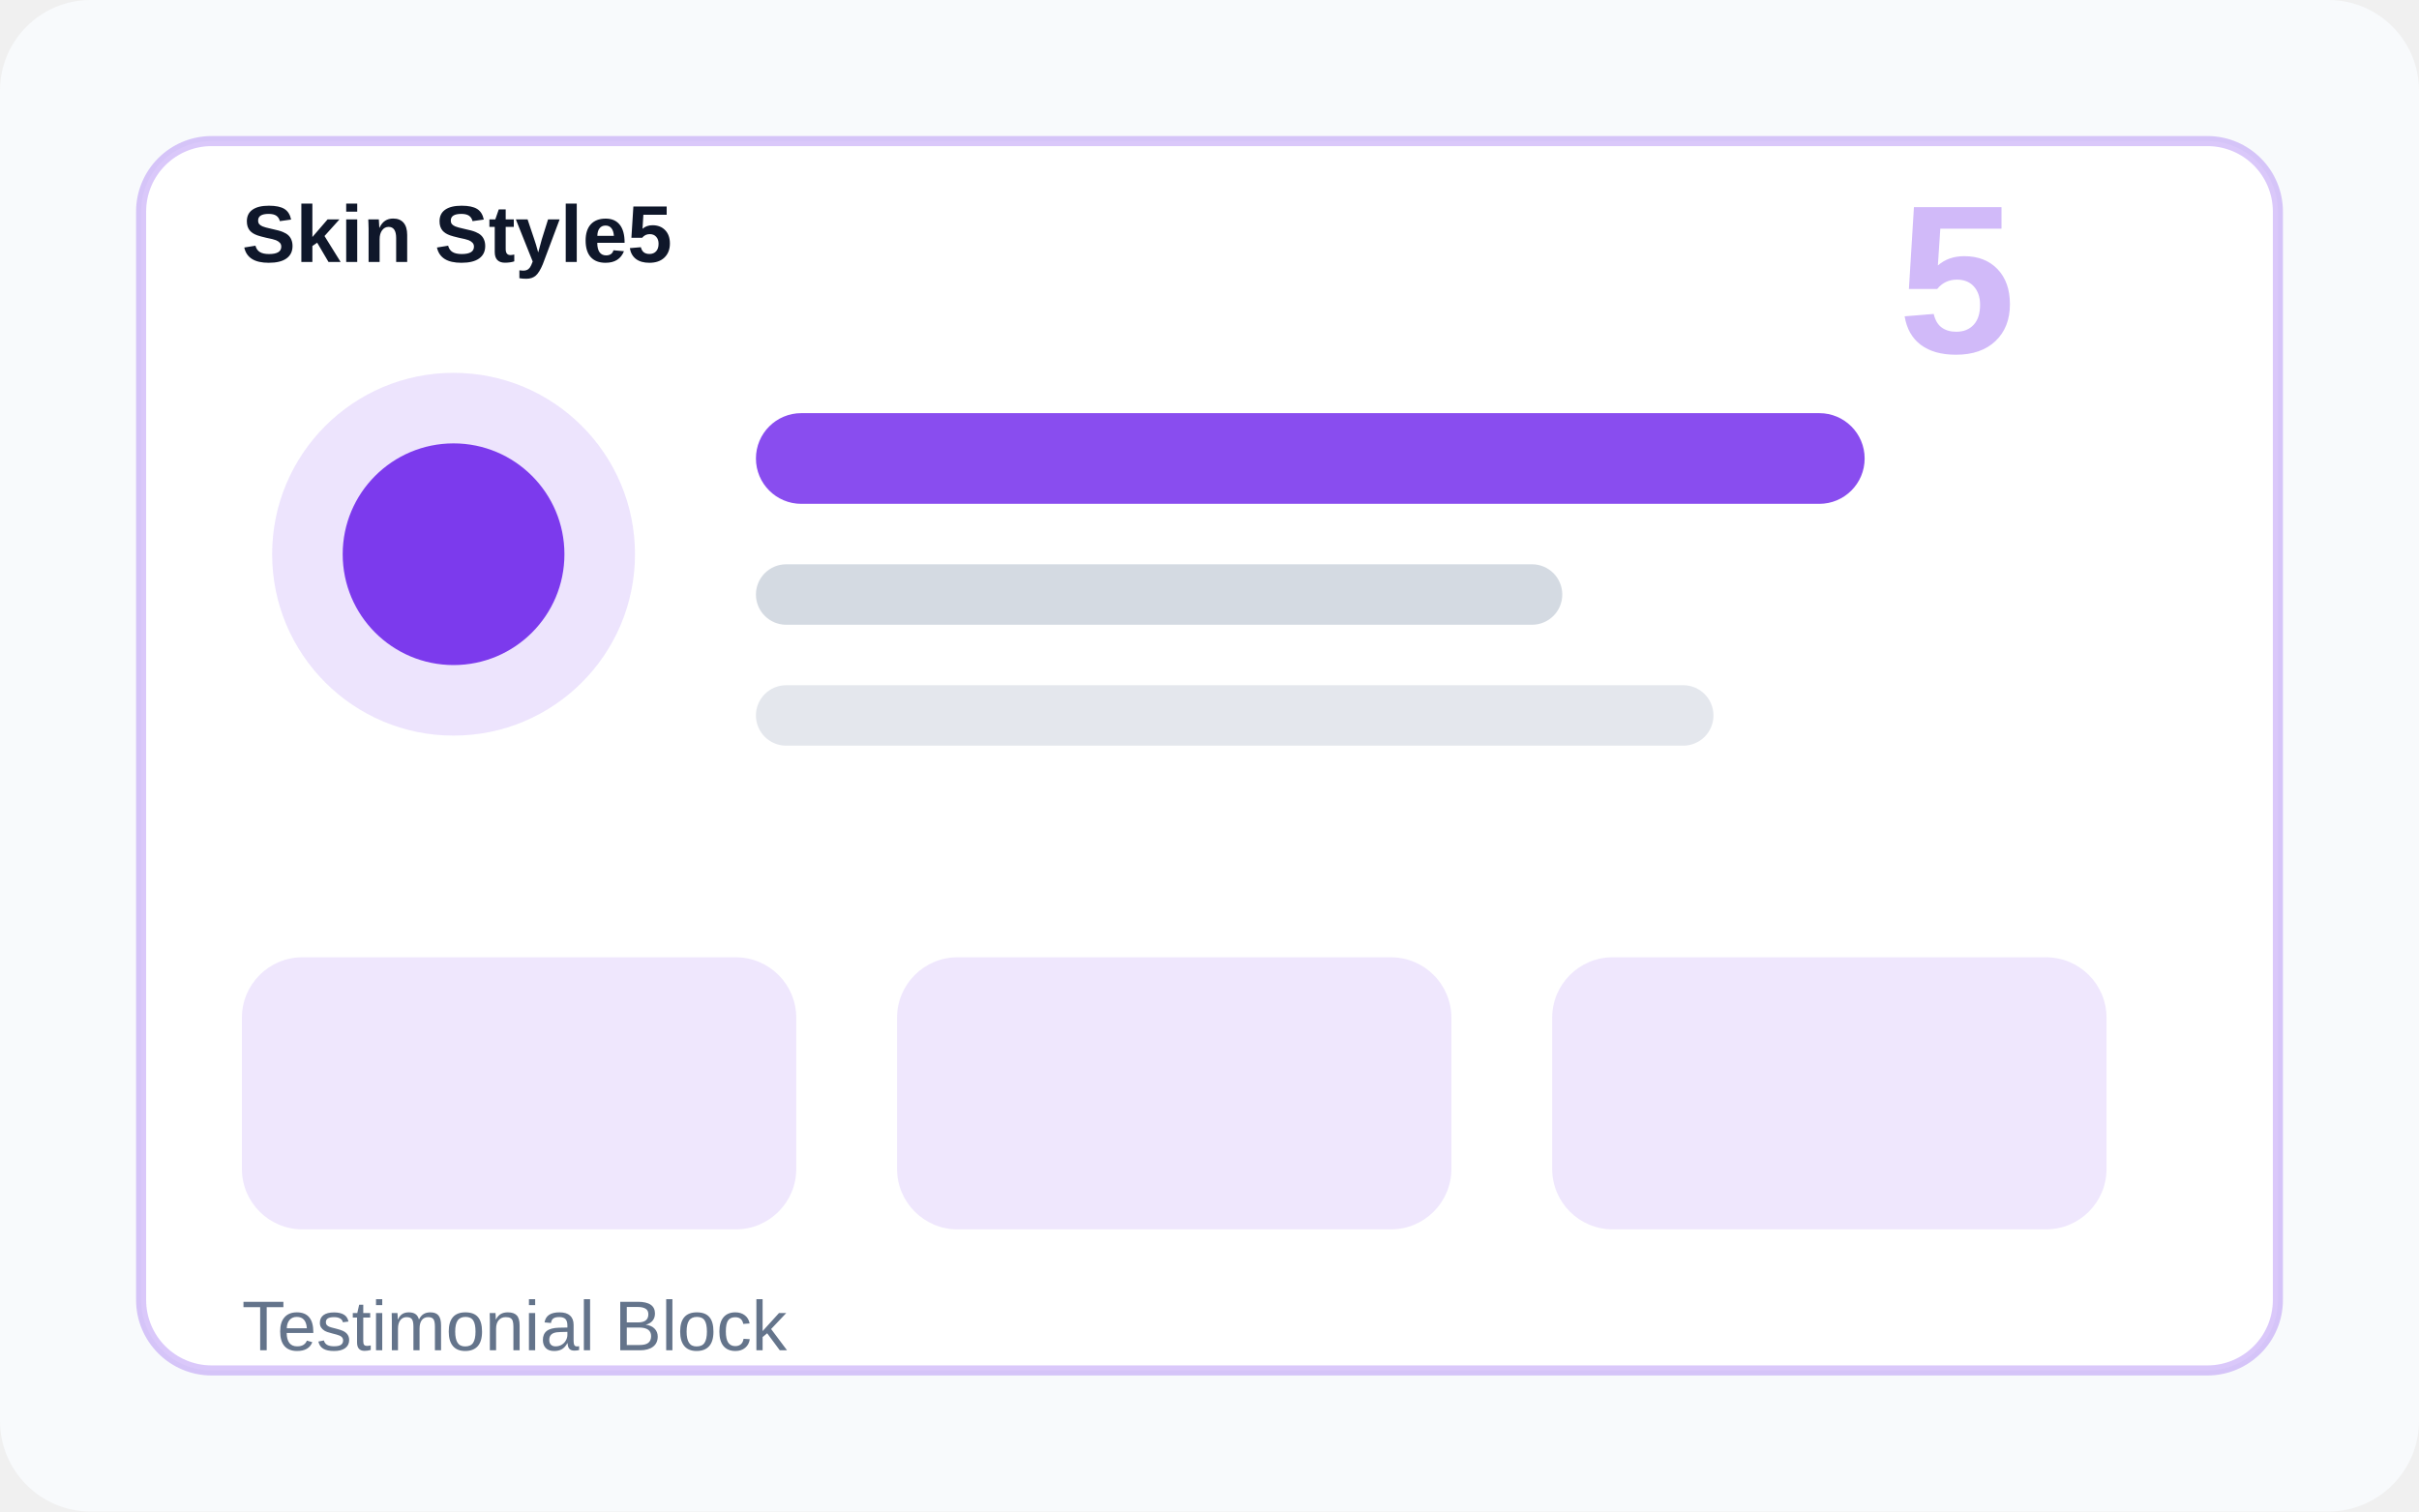
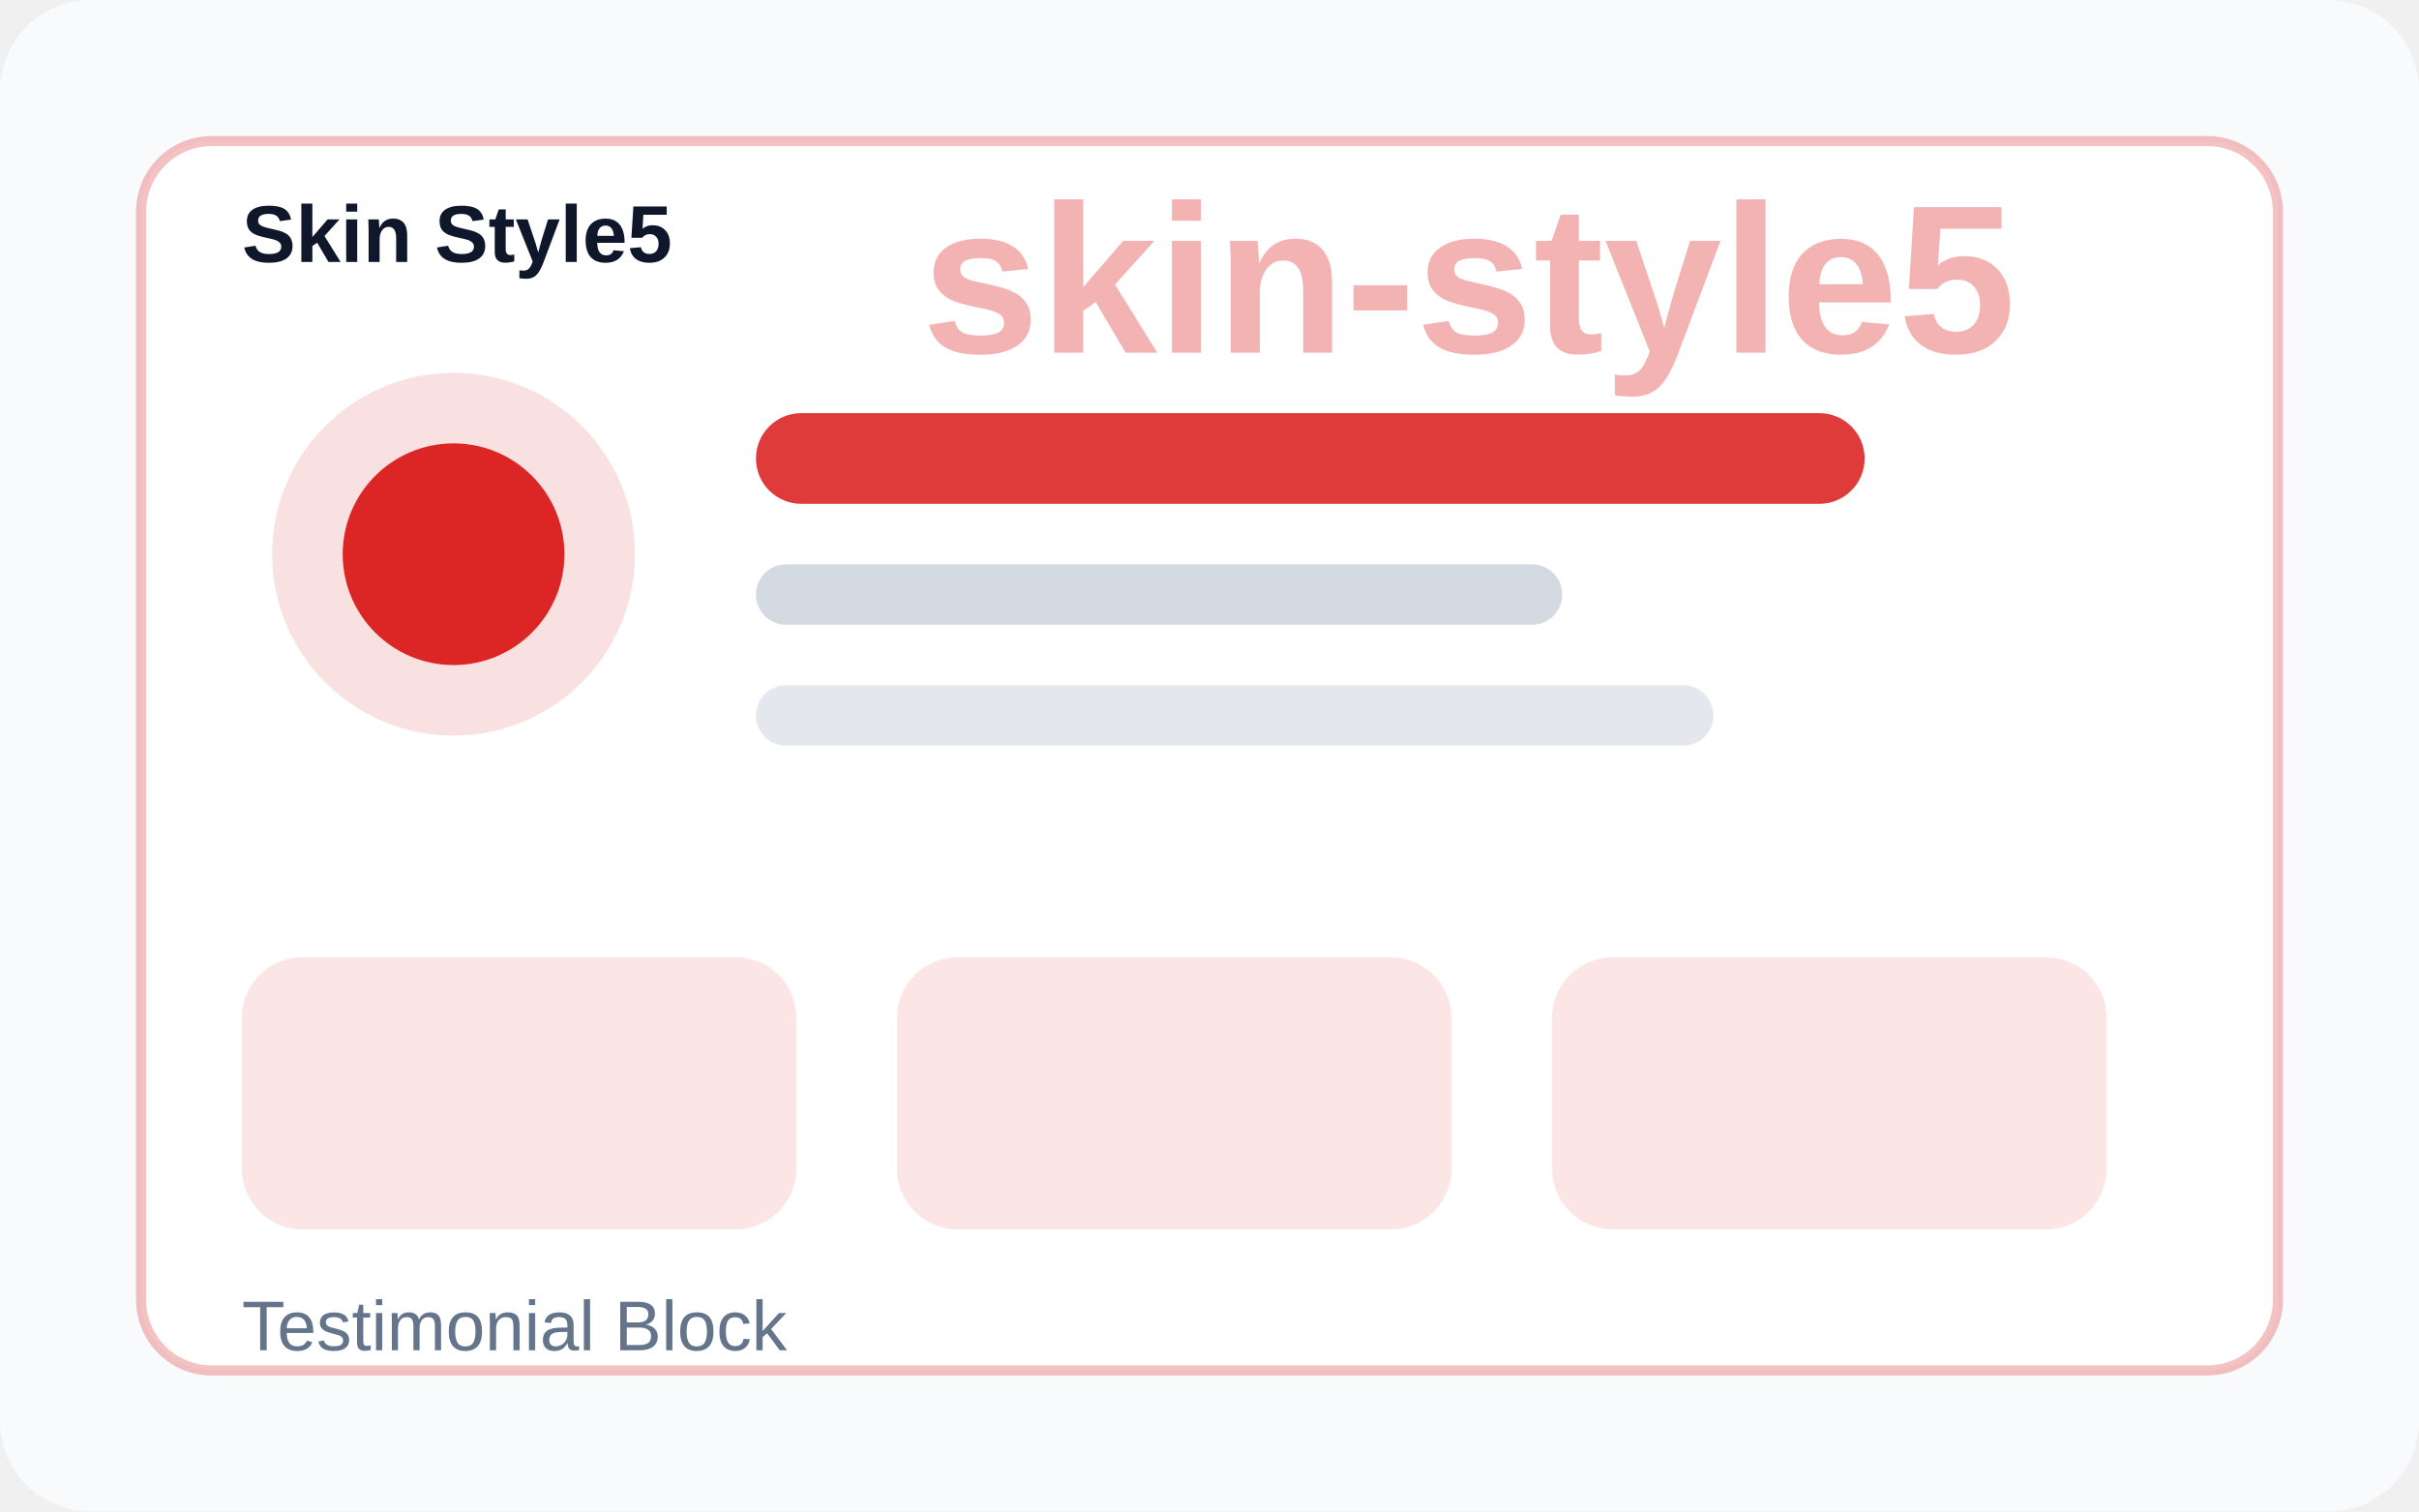
<svg xmlns="http://www.w3.org/2000/svg" width="480" height="300" viewBox="0 0 480 300" role="img">
  <rect width="480" height="300" rx="18" fill="#f8fafc" />
-   <rect x="28" y="28" width="424" height="244" rx="14" fill="#fff" stroke="#7c3aed" stroke-opacity="0.28" stroke-width="2" />
-   <circle cx="90" cy="110" r="36" fill="#7c3aed" fill-opacity="0.14" />
-   <circle cx="90" cy="110" r="22" fill="#7c3aed" />
-   <rect x="150" y="82" width="220" height="18" rx="9" fill="#7c3aed" fill-opacity="0.9" />
+   <rect x="28" y="28" width="424" height="244" rx="14" fill="#fff" stroke="#dc2626" stroke-opacity="0.28" stroke-width="2" />
+   <circle cx="90" cy="110" r="36" fill="#dc2626" fill-opacity="0.14" />
+   <circle cx="90" cy="110" r="22" fill="#dc2626" />
+   <rect x="150" y="82" width="220" height="18" rx="9" fill="#dc2626" fill-opacity="0.9" />
  <rect x="150" y="112" width="160" height="12" rx="6" fill="#94a3b8" fill-opacity="0.4" />
  <rect x="150" y="136" width="190" height="12" rx="6" fill="#94a3b8" fill-opacity="0.25" />
-   <rect x="48" y="190" width="110" height="54" rx="12" fill="#7c3aed" fill-opacity="0.12" />
-   <rect x="178" y="190" width="110" height="54" rx="12" fill="#7c3aed" fill-opacity="0.12" />
-   <rect x="308" y="190" width="110" height="54" rx="12" fill="#7c3aed" fill-opacity="0.12" />
-   <text x="400" y="70" text-anchor="end" font-family="Segoe UI, Arial, sans-serif" font-size="42" font-weight="700" fill="#7c3aed" fill-opacity="0.35">5</text>
+   <rect x="48" y="190" width="110" height="54" rx="12" fill="#dc2626" fill-opacity="0.12" />
+   <rect x="178" y="190" width="110" height="54" rx="12" fill="#dc2626" fill-opacity="0.12" />
+   <rect x="308" y="190" width="110" height="54" rx="12" fill="#dc2626" fill-opacity="0.12" />
+   <text x="400" y="70" text-anchor="end" font-family="Segoe UI, Arial, sans-serif" font-size="42" font-weight="700" fill="#dc2626" fill-opacity="0.35">skin-style5</text>
  <text x="48" y="52" font-family="Segoe UI, Arial, sans-serif" font-size="16" font-weight="600" fill="#0f172a">Skin Style5</text>
  <text x="48" y="268" font-family="Segoe UI, Arial, sans-serif" font-size="14" fill="#64748b">Testimonial Block</text>
</svg>
